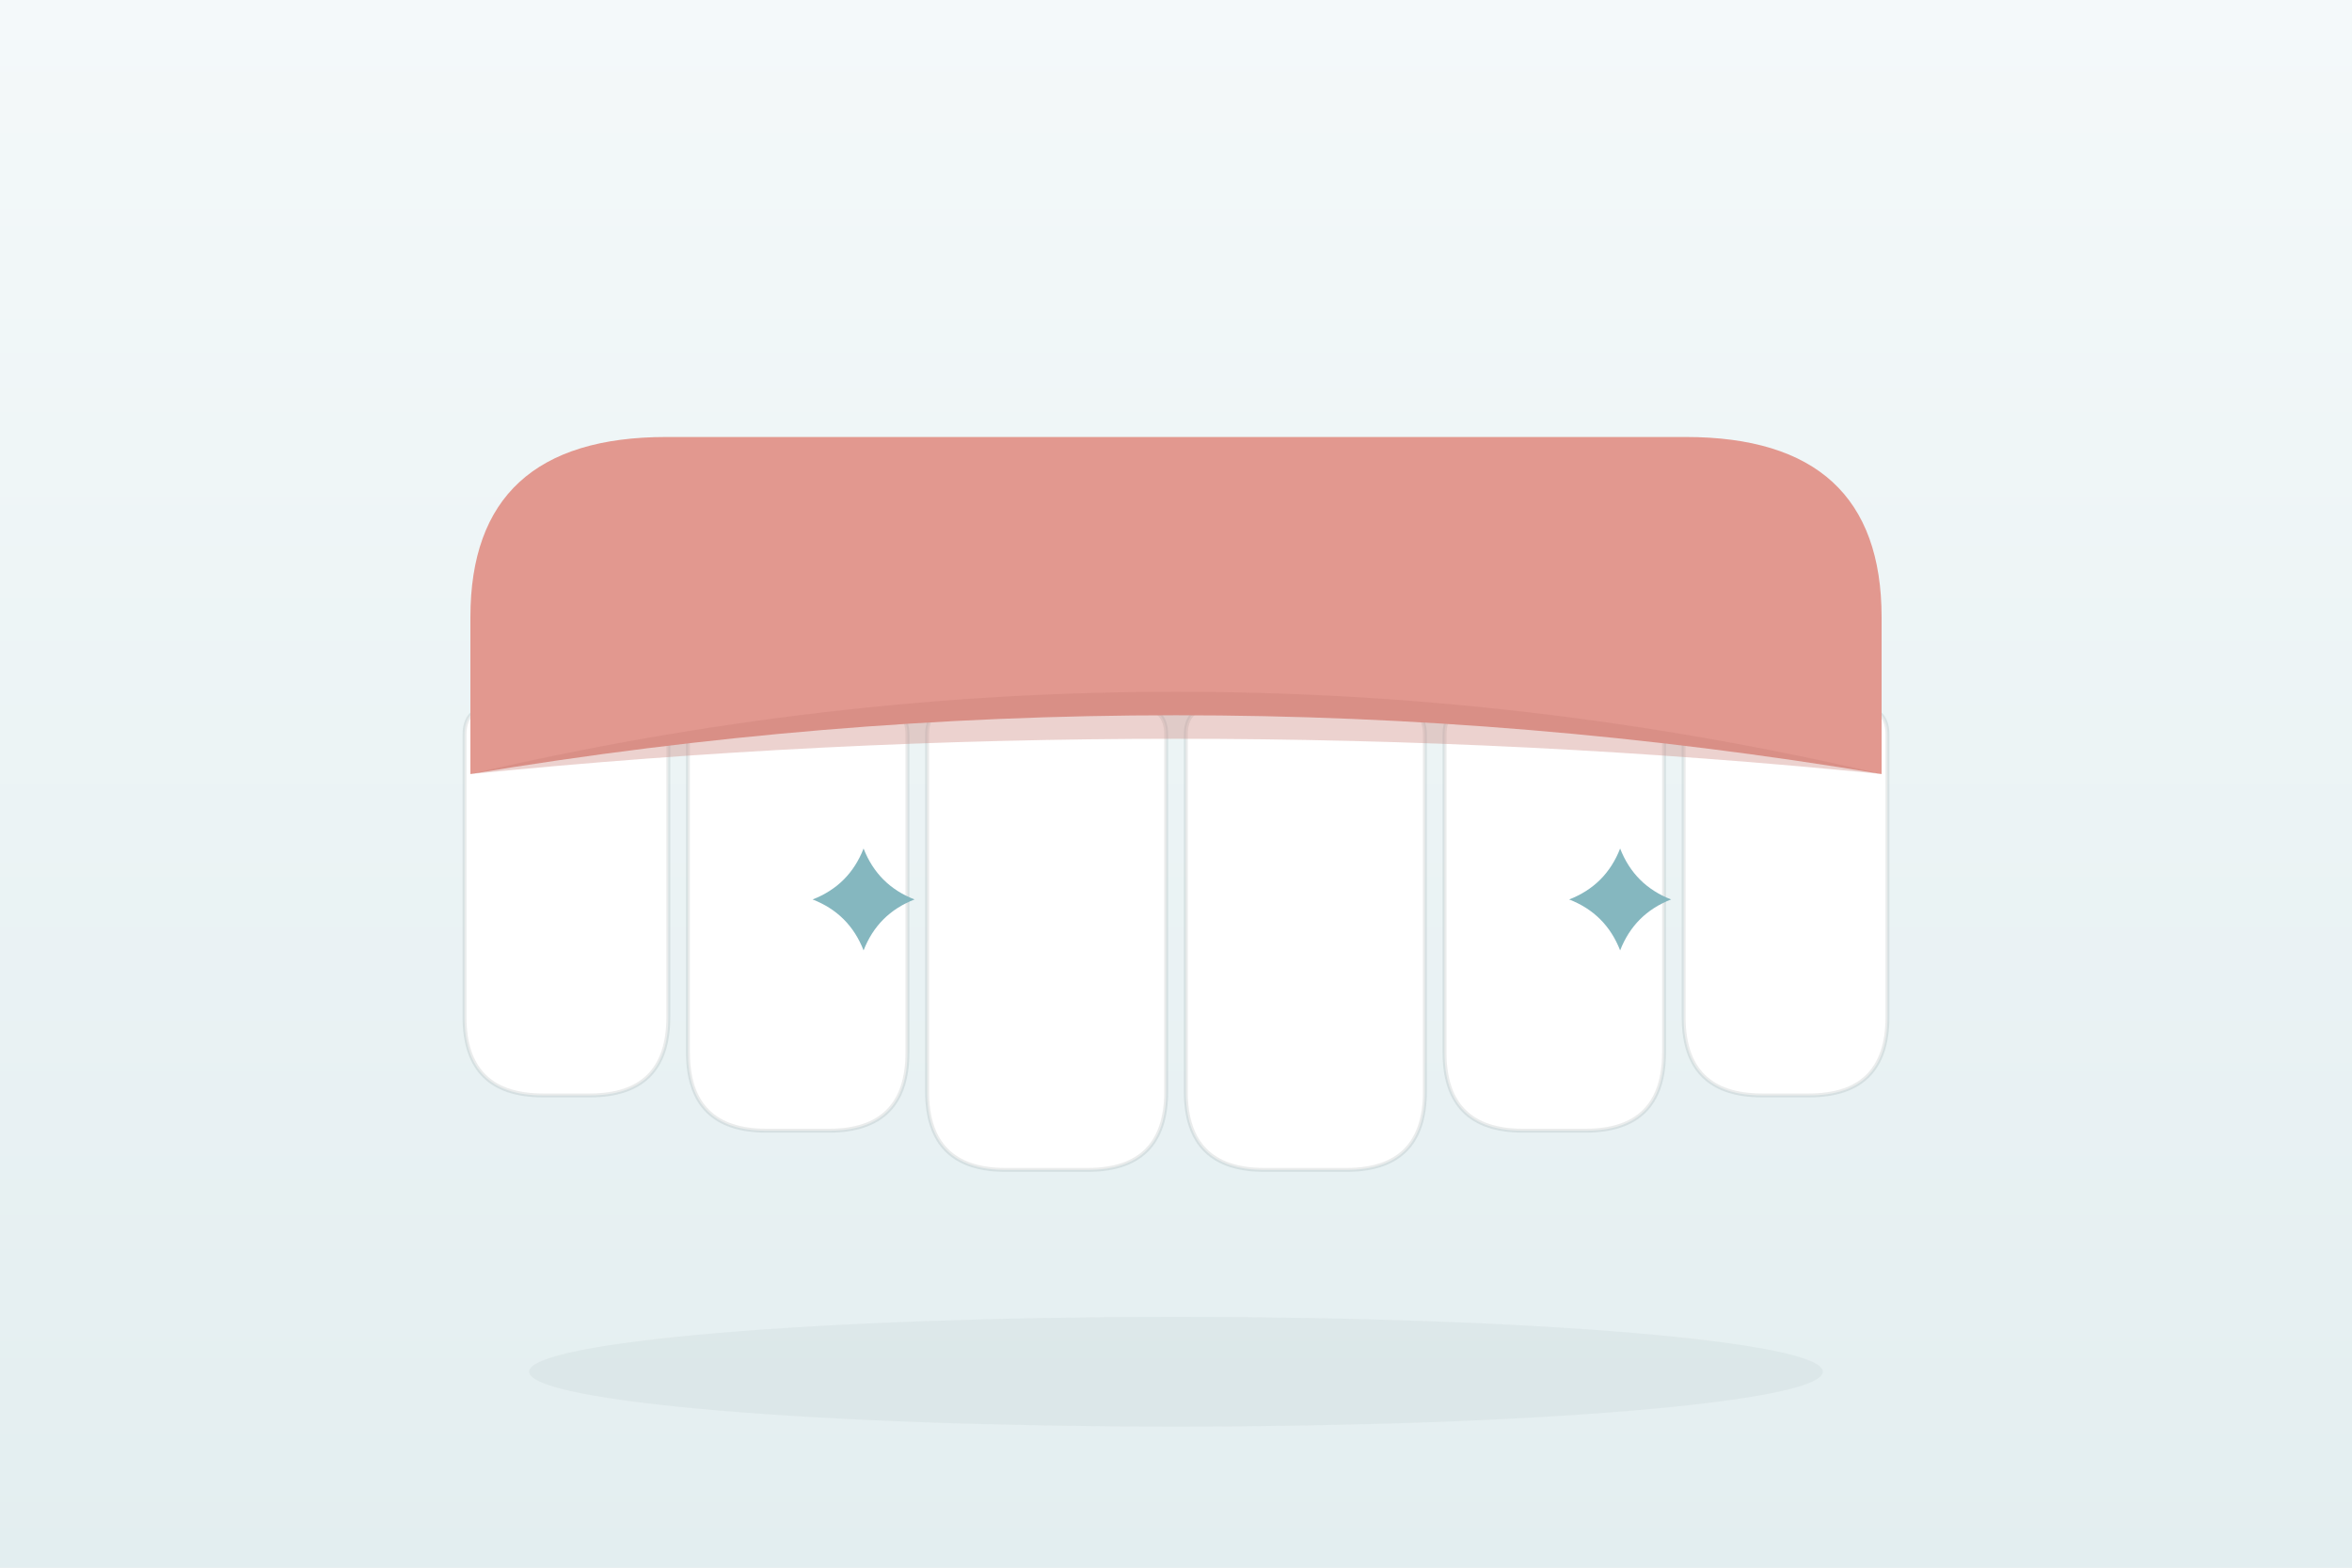
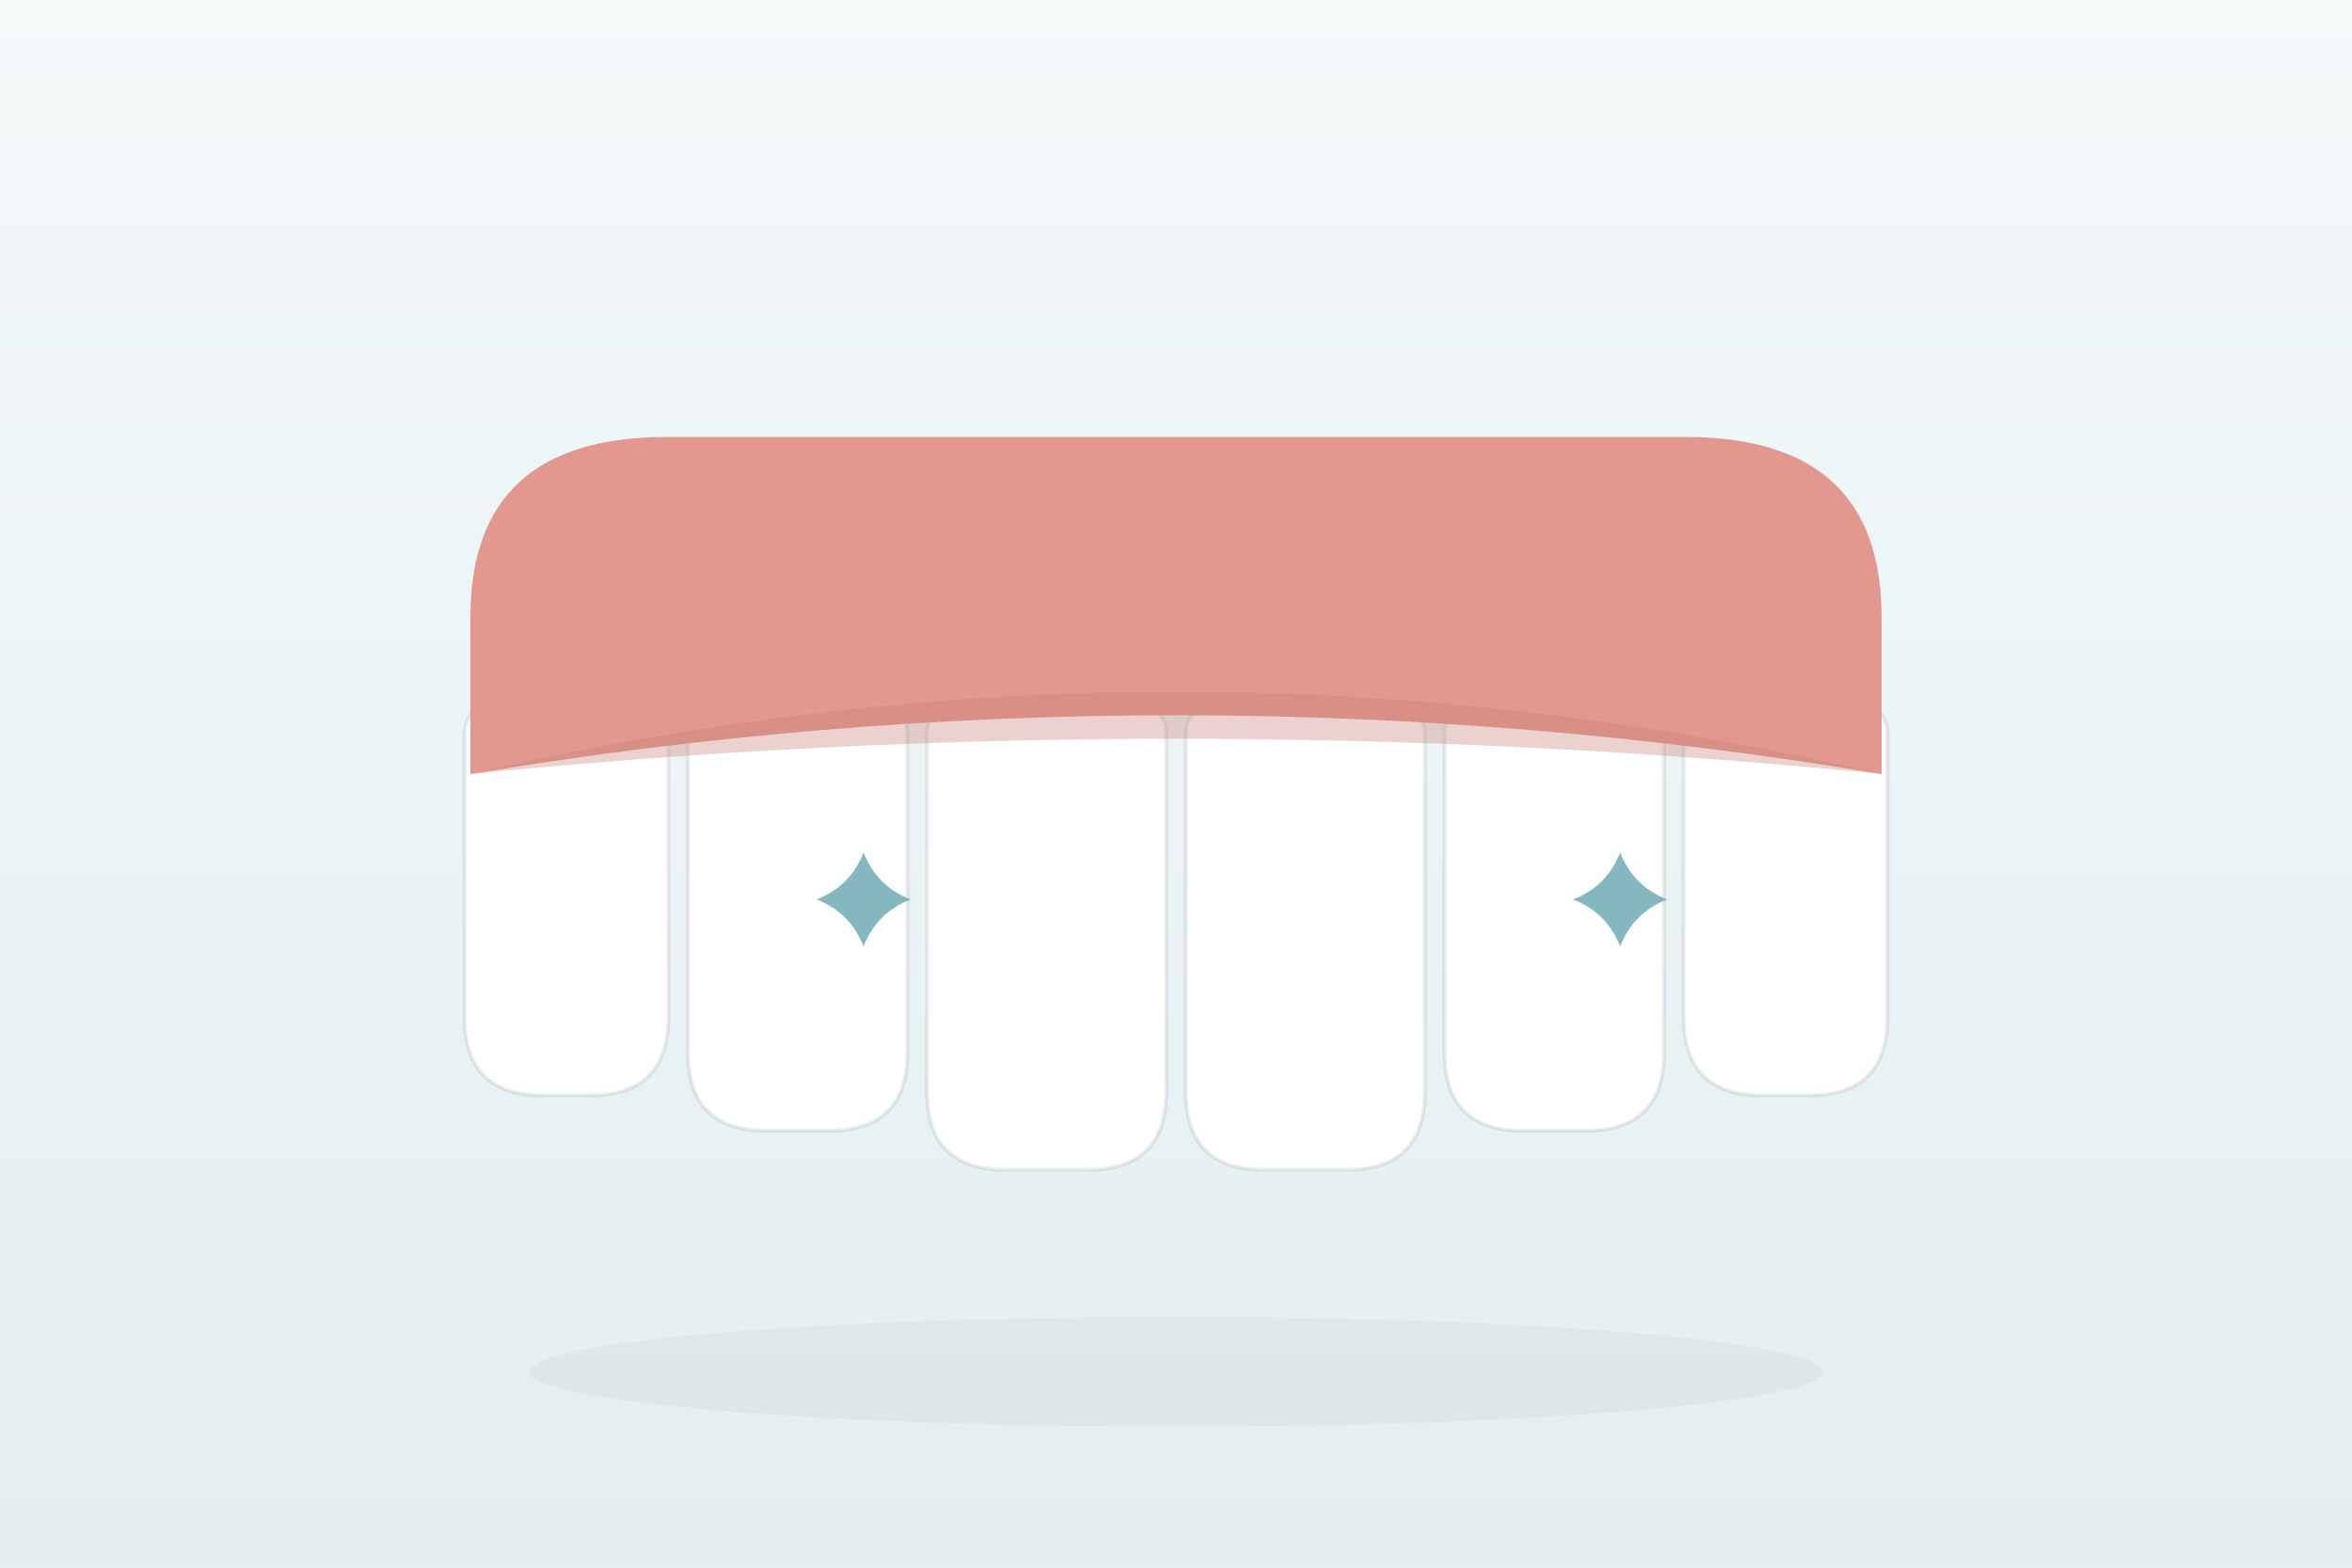
<svg xmlns="http://www.w3.org/2000/svg" viewBox="0 0 1200 800" role="img">
  <defs>
    <linearGradient id="bg" x1="0" y1="0" x2="0" y2="1">
      <stop offset="0" stop-color="#f4f9fa" />
      <stop offset="1" stop-color="#e3eef0" />
    </linearGradient>
  </defs>
  <rect width="1200" height="800" fill="url(#bg)" />
  <ellipse cx="600" cy="700" rx="330" ry="28" fill="#2c3e42" opacity="0.05" />
  <g transform="translate(0 95)">
    <g transform="translate(289 266) rotate(0)">
      <path d="M -38 0 H 38 Q 52 0 52 14 V 158 Q 52 198 12 198 H -12 Q -52 198 -52 158 V 14 Q -52 0 -38 0 Z" fill="#ffffff" stroke="rgba(44,62,66,0.10)" stroke-width="2" />
    </g>
    <g transform="translate(407 266) rotate(0)">
      <path d="M -42 0 H 42 Q 56 0 56 14 V 176 Q 56 216 16 216 H -16 Q -56 216 -56 176 V 14 Q -56 0 -42 0 Z" fill="#ffffff" stroke="rgba(44,62,66,0.10)" stroke-width="2" />
    </g>
-     <path d="M 440.6 338 Q 447.88 356.72 466.6 364 Q 447.88 371.28 440.6 390 Q 433.32 371.28 414.6 364 Q 433.32 356.72 440.6 338 Z" fill="#7fb3bc" opacity="0.95" />
+     <path d="M 440.6 340 Q 447.32 357.28 464.6 364 Q 447.32 370.72 440.6 388 Q 433.88 370.72 416.6 364 Q 433.88 357.28 440.6 340 Z" fill="#7fb3bc" opacity="0.95" />
    <g transform="translate(534 266) rotate(0)">
      <path d="M -47 0 H 47 Q 61 0 61 14 V 196 Q 61 236 21 236 H -21 Q -61 236 -61 196 V 14 Q -61 0 -47 0 Z" fill="#ffffff" stroke="rgba(44,62,66,0.10)" stroke-width="2" />
    </g>
    <g transform="translate(666 266) rotate(0)">
      <path d="M -47 0 H 47 Q 61 0 61 14 V 196 Q 61 236 21 236 H -21 Q -61 236 -61 196 V 14 Q -61 0 -47 0 Z" fill="#ffffff" stroke="rgba(44,62,66,0.10)" stroke-width="2" />
    </g>
    <g transform="translate(793 266) rotate(0)">
      <path d="M -42 0 H 42 Q 56 0 56 14 V 176 Q 56 216 16 216 H -16 Q -56 216 -56 176 V 14 Q -56 0 -42 0 Z" fill="#ffffff" stroke="rgba(44,62,66,0.10)" stroke-width="2" />
    </g>
-     <path d="M 826.6 338 Q 833.88 356.72 852.6 364 Q 833.88 371.28 826.6 390 Q 819.32 371.28 800.6 364 Q 819.32 356.72 826.6 338 Z" fill="#7fb3bc" opacity="0.95" />
+     <path d="M 826.6 340 Q 833.32 357.28 850.6 364 Q 833.32 370.72 826.6 388 Q 819.88 370.72 802.6 364 Q 819.88 357.28 826.6 340 Z" fill="#7fb3bc" opacity="0.95" />
    <g transform="translate(911 266) rotate(0)">
      <path d="M -38 0 H 38 Q 52 0 52 14 V 158 Q 52 198 12 198 H -12 Q -52 198 -52 158 V 14 Q -52 0 -38 0 Z" fill="#ffffff" stroke="rgba(44,62,66,0.10)" stroke-width="2" />
    </g>
    <path d="M 240 300 V 220 Q 240 128 340 128 H 860 Q 960 128 960 220 V 300 Q 780 270 600 270 Q 420 270 240 300 Z" fill="#e2988f" />
    <path d="M 240 300 Q 420 258 600 258 Q 780 258 960 300 Q 780 282 600 282 Q 420 282 240 300 Z" fill="#c97f76" opacity="0.35" />
  </g>
</svg>
